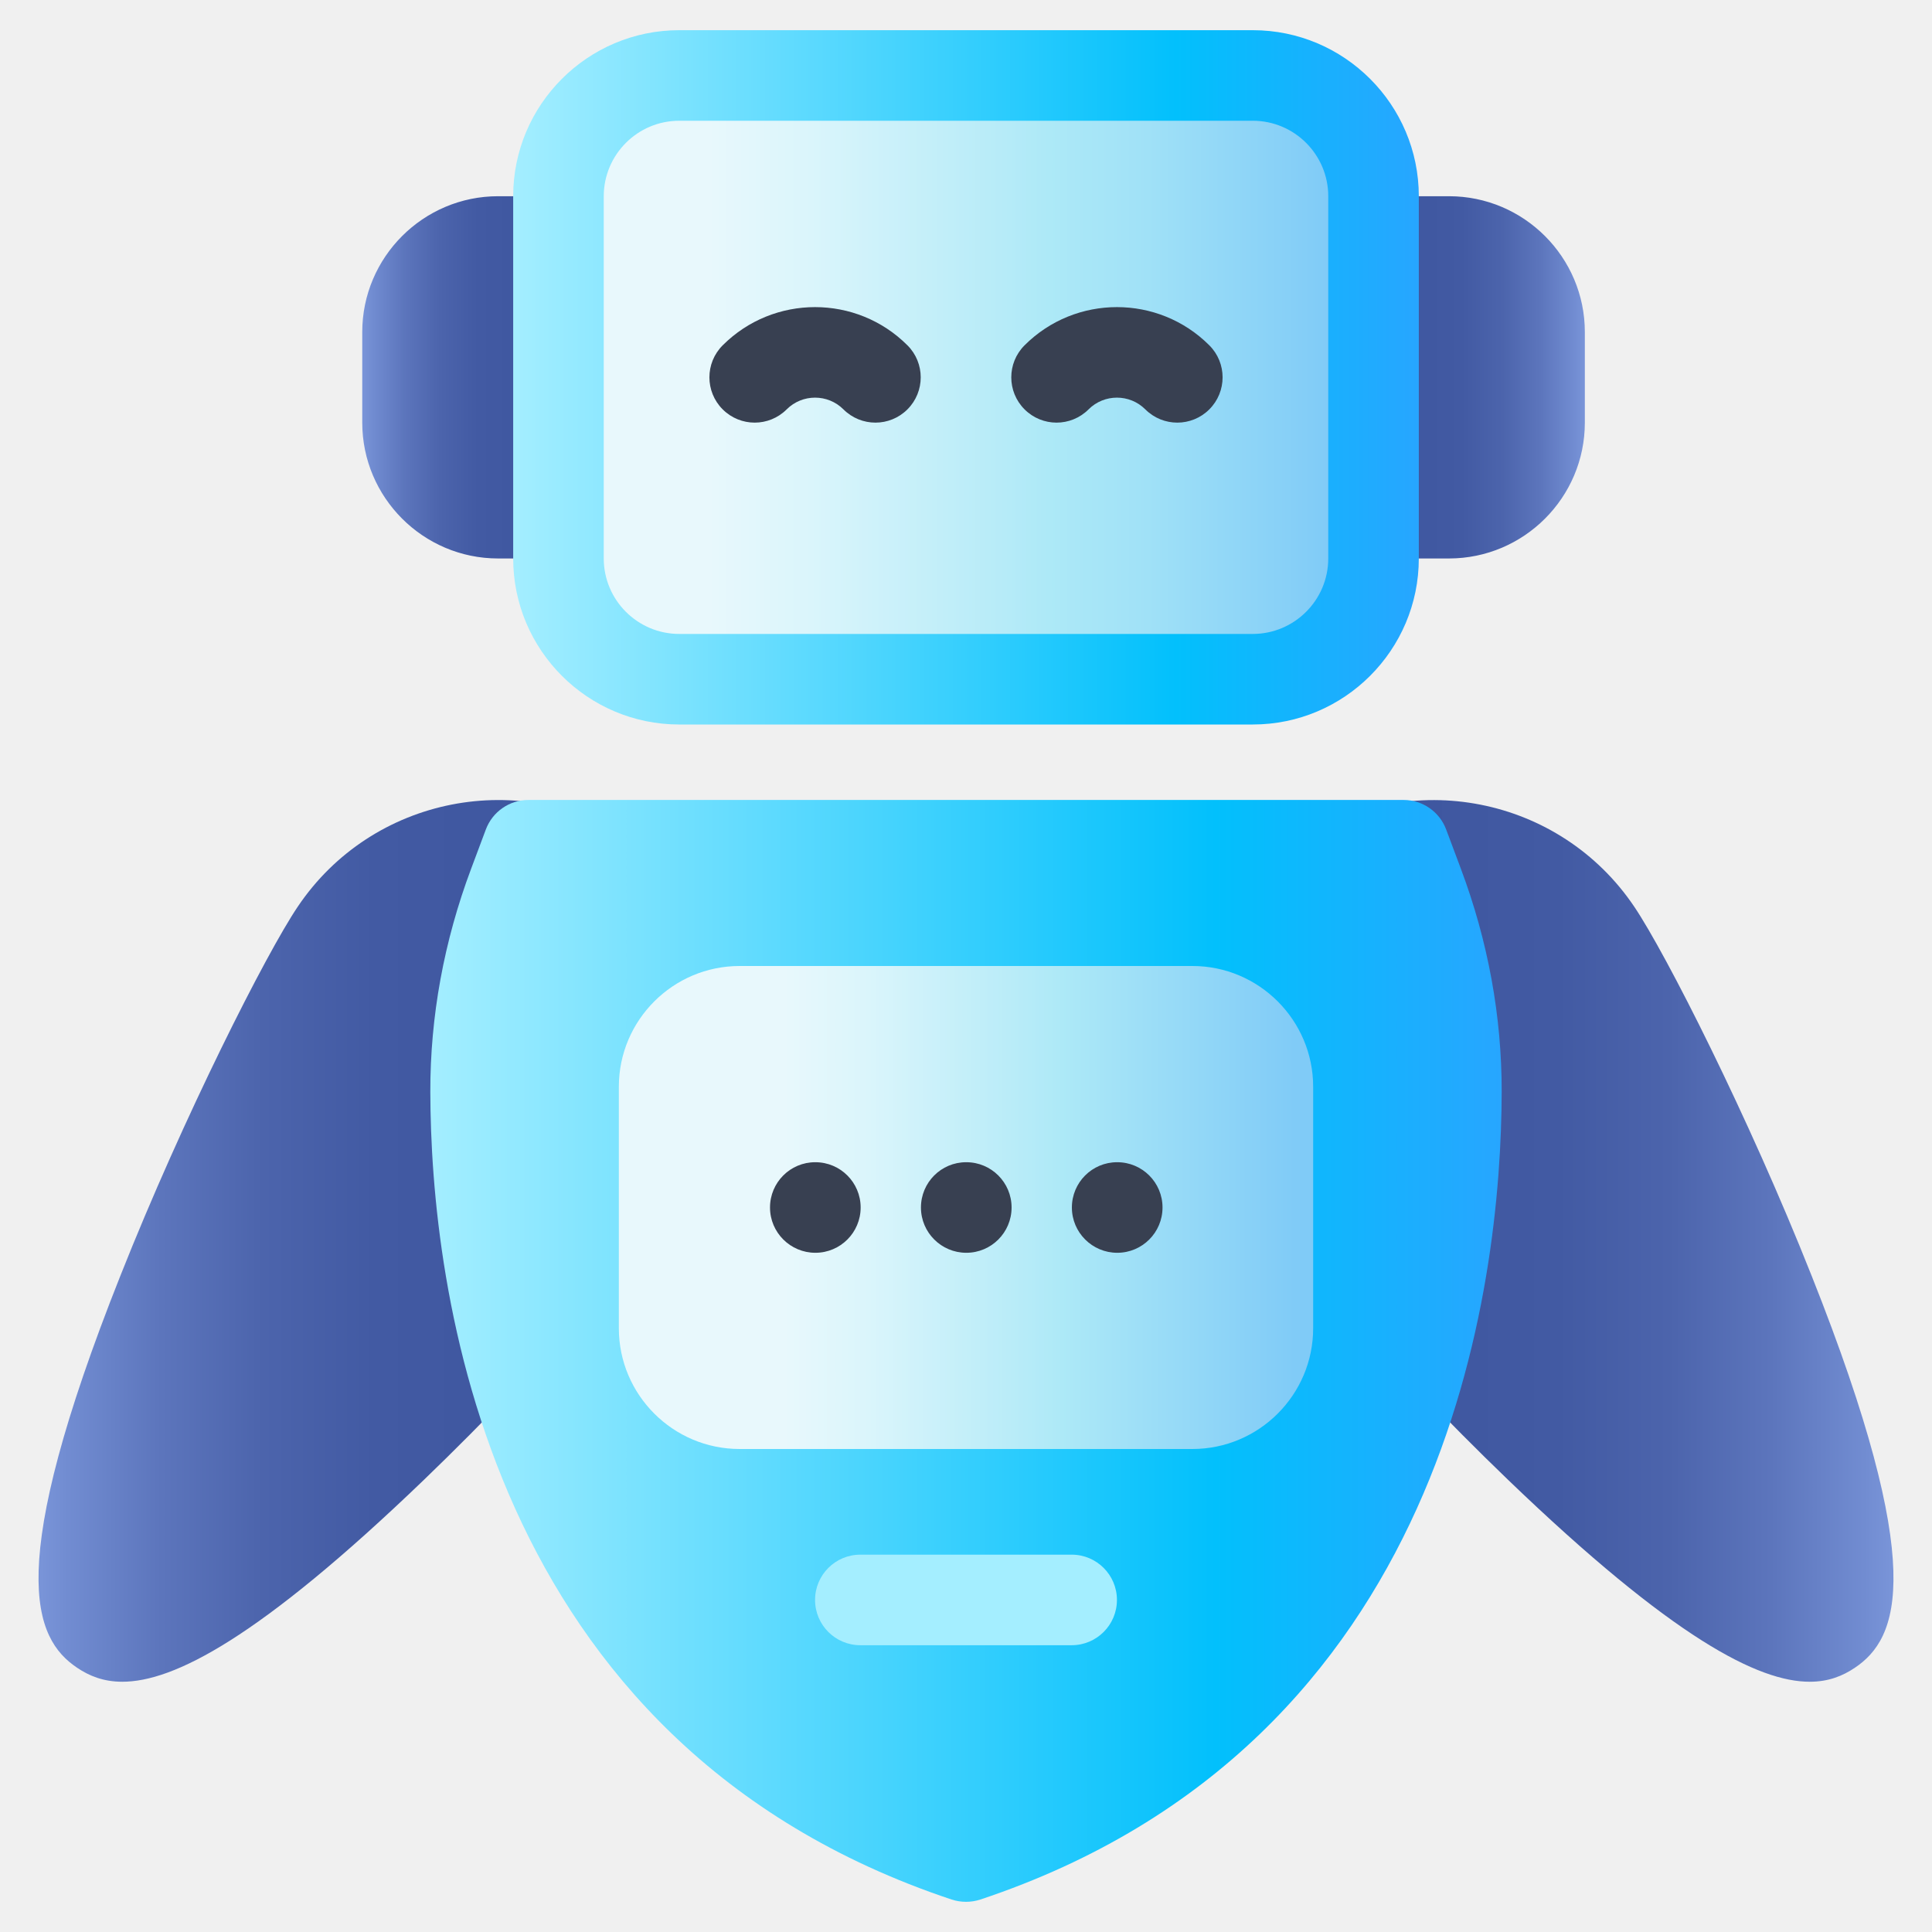
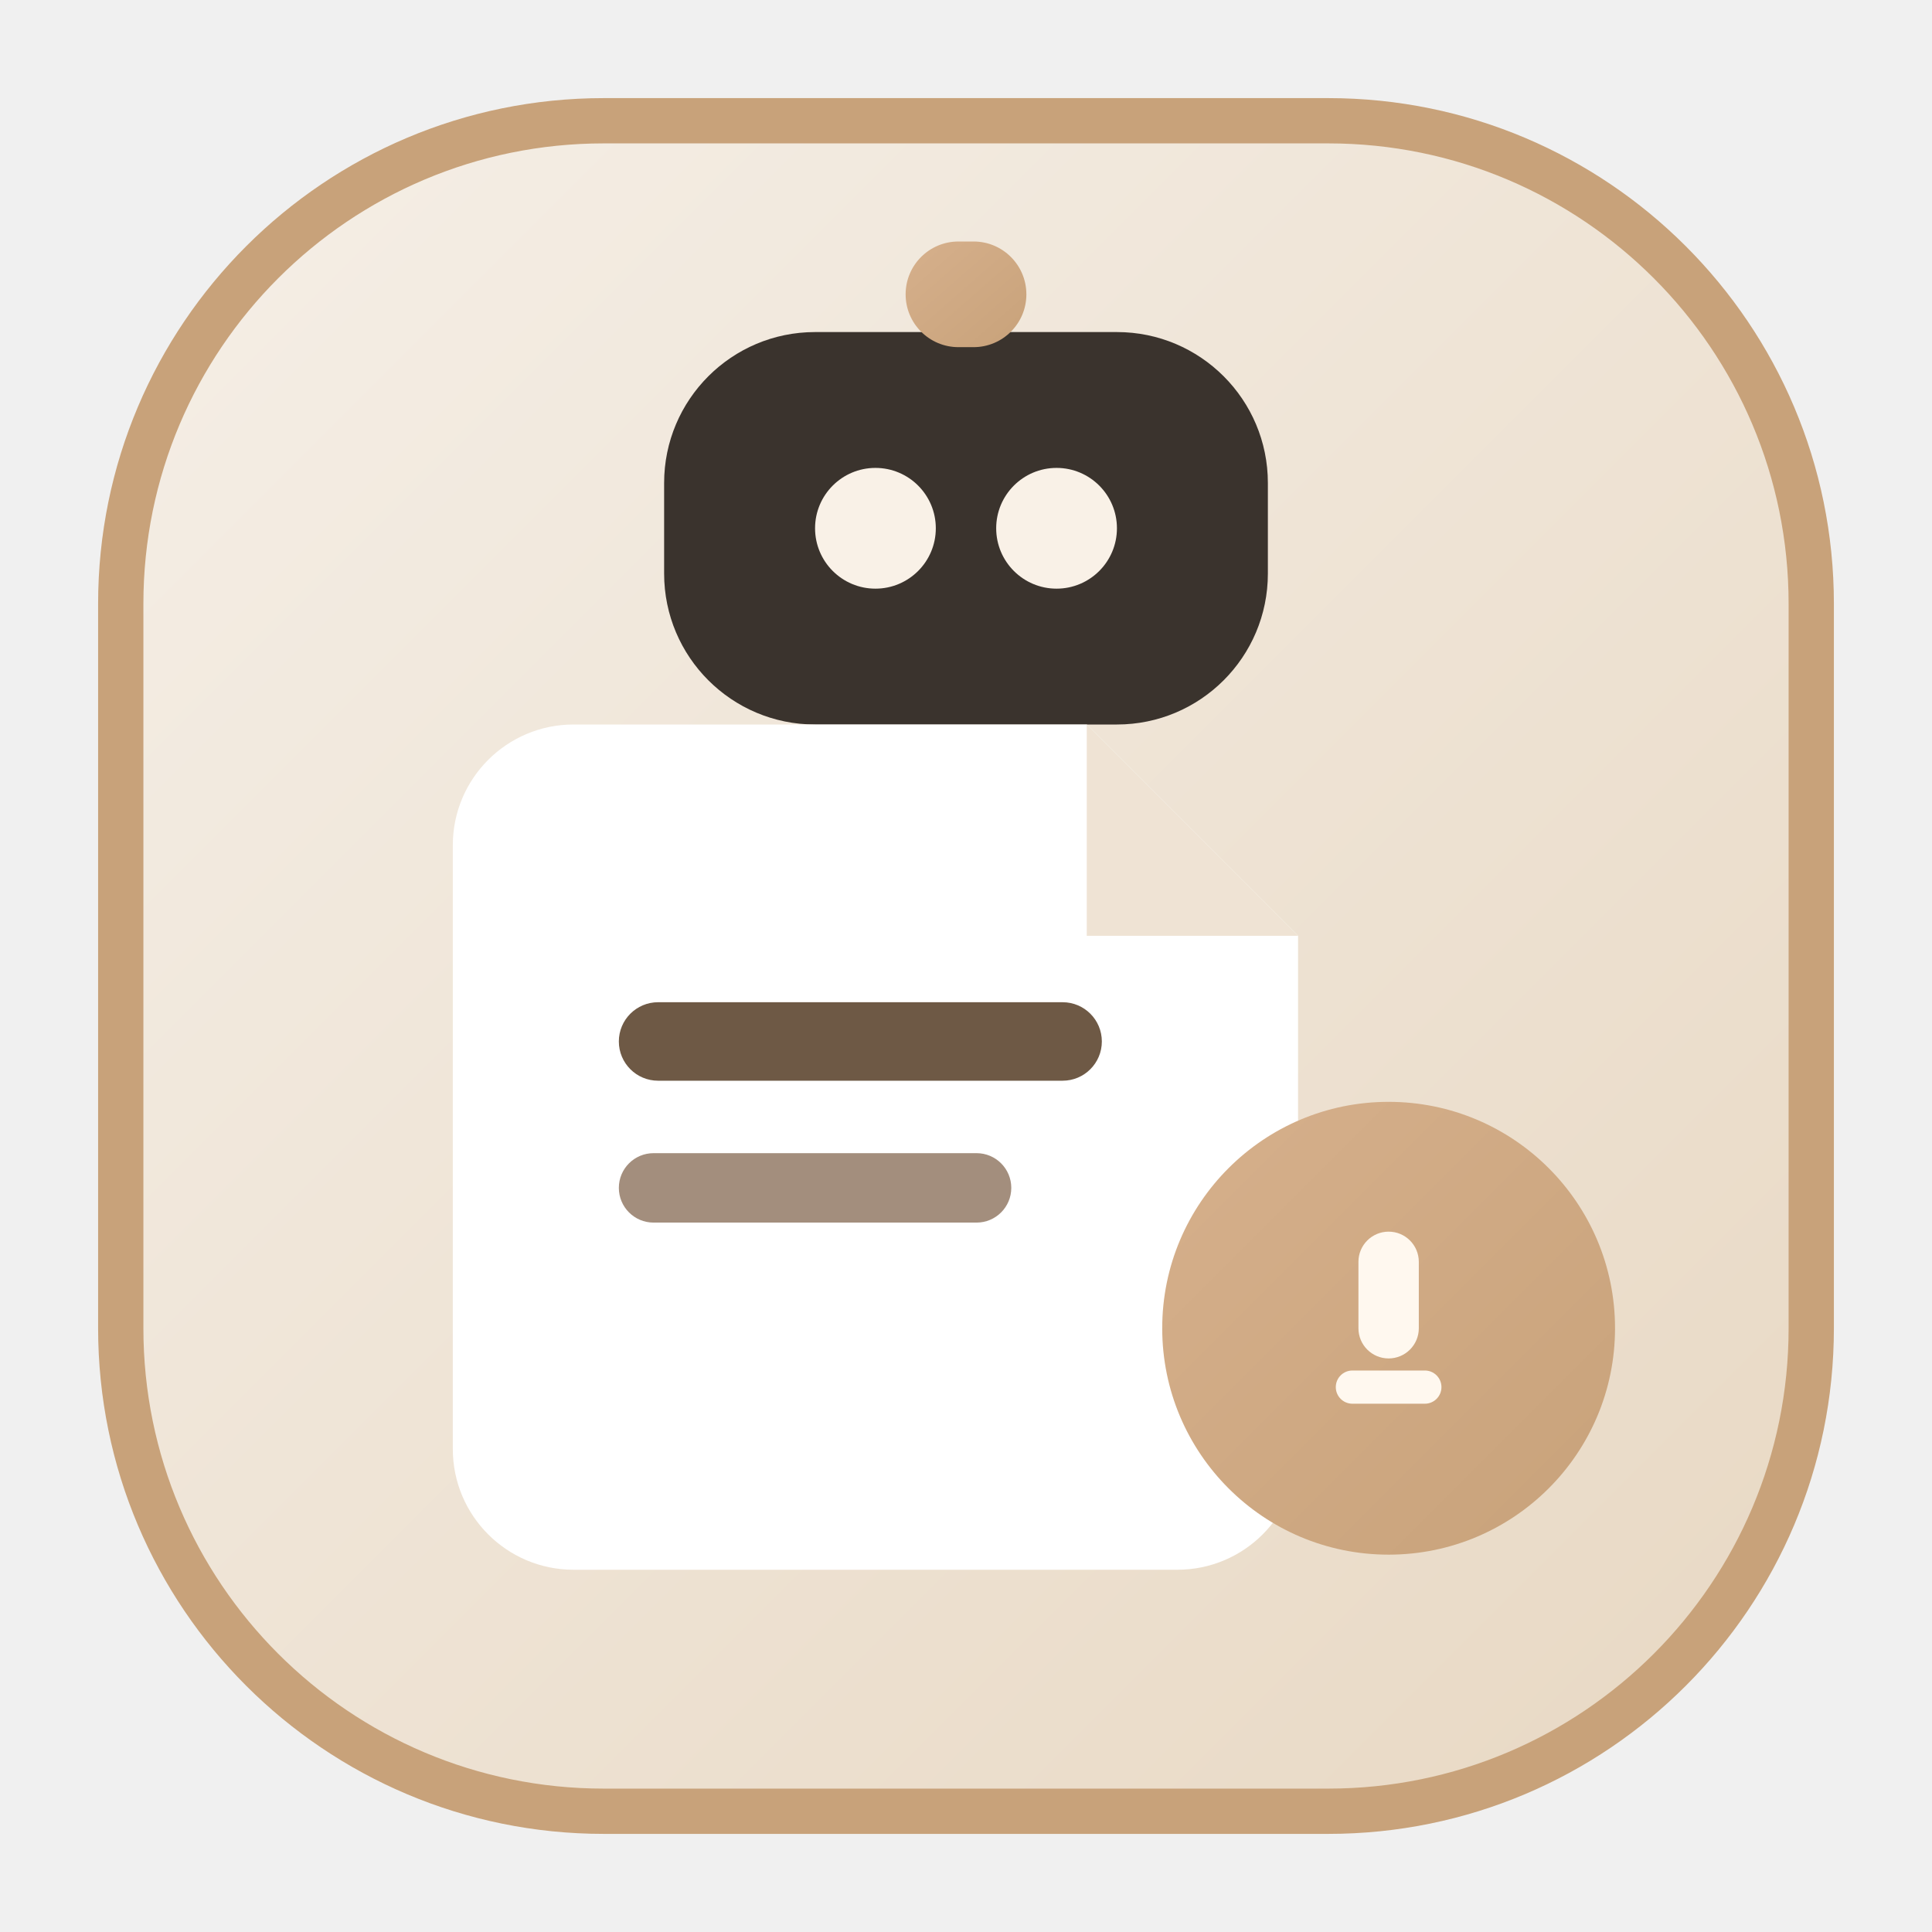
- <svg xmlns="http://www.w3.org/2000/svg" enable-background="new 0 0 128 128" viewBox="0 0 128 128" id="robot">
-   <g id="Robot">
-     <linearGradient id="SVGID_1_" x1="2.553" x2="49.003" y1="82.212" y2="82.212" gradientUnits="userSpaceOnUse">
-       <stop offset=".004" stop-color="#7994d8" />
-       <stop offset=".037" stop-color="#728dd2" />
-       <stop offset=".175" stop-color="#5c75bc" />
-       <stop offset=".321" stop-color="#4c64ac" />
-       <stop offset=".48" stop-color="#425aa3" />
-       <stop offset=".677" stop-color="#3f57a0" />
-       <stop offset="1" stop-color="#2a428b" />
+ <svg xmlns="http://www.w3.org/2000/svg" viewBox="0 0 64 64" role="img" aria-label="ResuMentor favicon">
+   <defs>
+     <linearGradient id="bgf" x1="0" y1="0" x2="1" y2="1">
+       <stop offset="0%" stop-color="#f5efe7" />
+       <stop offset="100%" stop-color="#e8d8c3" />
    </linearGradient>
-     <path fill="url(#SVGID_1_)" d="M46.28,77.92c-1.04,1.55-3.54,4.61-6.81,8.27c-3.26,3.66-7.29,7.91-11.37,11.84    c-10.98,10.56-16.62,13.39-20,13.39c-1.25,0-2.19-0.39-2.98-0.92c-2.92-1.95-4.86-6.57,2.86-25.99    c4.18-10.54,9.65-21.33,11.74-24.43c4.92-7.33,14.88-9.28,22.2-4.36c3.55,2.38,5.96,6,6.78,10.2    C49.52,70.11,48.66,74.37,46.28,77.92z" />
-     <linearGradient id="SVGID_00000037665250852983880180000008501731919040347828_" x1="125.448" x2="78.996" y1="82.214" y2="82.214" gradientUnits="userSpaceOnUse">
-       <stop offset=".004" stop-color="#7994d8" />
-       <stop offset=".037" stop-color="#728dd2" />
-       <stop offset=".175" stop-color="#5c75bc" />
-       <stop offset=".321" stop-color="#4c64ac" />
-       <stop offset=".48" stop-color="#425aa3" />
-       <stop offset=".677" stop-color="#3f57a0" />
-       <stop offset="1" stop-color="#2a428b" />
+     <linearGradient id="acf" x1="0" y1="0" x2="1" y2="1">
+       <stop offset="0%" stop-color="#d6b08c" />
+       <stop offset="100%" stop-color="#c8a27a" />
    </linearGradient>
-     <path fill="url(#SVGID_00000037665250852983880180000008501731919040347828_)" d="M122.88,110.5    c-0.79,0.53-1.73,0.92-2.98,0.92c-3.38,0-9.02-2.83-20-13.39c-8.17-7.86-16.1-17.01-18.18-20.11c-2.39-3.55-3.24-7.81-2.42-12    c0.82-4.2,3.23-7.82,6.78-10.2c7.32-4.92,17.28-2.96,22.2,4.36c2.09,3.1,7.56,13.89,11.74,24.43    C127.74,103.93,125.8,108.55,122.88,110.5z" />
-     <linearGradient id="SVGID_00000115498514584707996070000000004506056504019588_" x1="28.51" x2="99.49" y1="89.5" y2="89.5" gradientUnits="userSpaceOnUse">
-       <stop offset="0" stop-color="#a4eeff" />
-       <stop offset=".732" stop-color="#02c0fc" />
-       <stop offset="1" stop-color="#27a6ff" />
-     </linearGradient>
-     <path fill="url(#SVGID_00000115498514584707996070000000004506056504019588_)" d="M99.49,72.35    c-0.03,12.64-3.45,43.13-34.54,53.5c-0.31,0.1-0.63,0.15-0.95,0.15s-0.64-0.05-0.95-0.15c-31.09-10.37-34.51-40.86-34.54-53.5    c-0.01-5,0.9-9.99,2.71-14.81l0.97-2.59C32.63,53.78,33.75,53,35,53h58c1.25,0,2.37,0.78,2.81,1.95l0.97,2.59    C98.59,62.36,99.5,67.35,99.49,72.35z" />
-     <path fill="#a4eeff" d="M71,109H57c-1.657,0-3-1.343-3-3s1.343-3,3-3h14c1.657,0,3,1.343,3,3S72.657,109,71,109z" />
-     <linearGradient id="SVGID_00000165226201402804741030000009924969639107559824_" x1="41" x2="87" y1="80" y2="80" gradientUnits="userSpaceOnUse">
-       <stop offset=".239" stop-color="#e8f8fc" />
-       <stop offset=".36" stop-color="#daf5fb" />
-       <stop offset=".586" stop-color="#b6ebf8" />
-       <stop offset=".638" stop-color="#ade9f7" />
-       <stop offset=".973" stop-color="#80cbf7" />
-     </linearGradient>
-     <path fill="url(#SVGID_00000165226201402804741030000009924969639107559824_)" d="M87,72v16c0,4.41-3.59,8-8,8H49    c-4.41,0-8-3.59-8-8V72c0-4.41,3.59-8,8-8h30C83.41,64,87,67.59,87,72z" />
-     <path fill="#384051" d="M54.02 83c-1.656 0-3.005-1.343-3.005-3s1.339-3 2.995-3h.01c1.657 0 3 1.343 3 3S55.677 83 54.02 83zM64.02 83c-1.656 0-3.005-1.343-3.005-3s1.339-3 2.995-3h.01c1.657 0 3 1.343 3 3S65.677 83 64.02 83zM74.02 83c-1.656 0-3.005-1.343-3.005-3s1.339-3 2.995-3h.01c1.657 0 3 1.343 3 3S75.677 83 74.02 83z" />
-     <linearGradient id="SVGID_00000130605711374076107870000015249482318722951330_" x1="24" x2="40" y1="25" y2="25" gradientUnits="userSpaceOnUse">
-       <stop offset=".004" stop-color="#7994d8" />
-       <stop offset=".037" stop-color="#728dd2" />
-       <stop offset=".175" stop-color="#5c75bc" />
-       <stop offset=".321" stop-color="#4c64ac" />
-       <stop offset=".48" stop-color="#425aa3" />
-       <stop offset=".677" stop-color="#3f57a0" />
-       <stop offset="1" stop-color="#2a428b" />
-     </linearGradient>
-     <path fill="url(#SVGID_00000130605711374076107870000015249482318722951330_)" d="M40,16v18c0,1.66-1.34,3-3,3h-4    c-4.96,0-9-4.04-9-9v-6c0-4.96,4.04-9,9-9h4C38.66,13,40,14.34,40,16z" />
-     <linearGradient id="SVGID_00000178182704844409589370000010886034167370162591_" x1="105" x2="88" y1="25" y2="25" gradientUnits="userSpaceOnUse">
-       <stop offset=".004" stop-color="#7994d8" />
-       <stop offset=".037" stop-color="#728dd2" />
-       <stop offset=".175" stop-color="#5c75bc" />
-       <stop offset=".321" stop-color="#4c64ac" />
-       <stop offset=".48" stop-color="#425aa3" />
-       <stop offset=".677" stop-color="#3f57a0" />
-       <stop offset="1" stop-color="#2a428b" />
-     </linearGradient>
-     <path fill="url(#SVGID_00000178182704844409589370000010886034167370162591_)" d="M105,22v6c0,4.96-4.04,9-9,9h-5    c-1.66,0-3-1.34-3-3V16c0-1.66,1.34-3,3-3h5C100.96,13,105,17.04,105,22z" />
-     <path fill="#a4eeff" d="M83,45H45c-4.418,0-8-3.582-8-8V13c0-4.418,3.582-8,8-8h38c4.418,0,8,3.582,8,8v24     C91,41.418,87.418,45,83,45z" />
-     <linearGradient id="SVGID_00000178171766272013311660000015988237369344128702_" x1="37" x2="91" y1="25" y2="25" gradientUnits="userSpaceOnUse">
-       <stop offset=".184" stop-color="#e8f8fc" />
-       <stop offset=".31" stop-color="#daf5fb" />
-       <stop offset=".547" stop-color="#b6ebf8" />
-       <stop offset=".601" stop-color="#ade9f7" />
-       <stop offset=".723" stop-color="#a0e1f7" />
-       <stop offset=".943" stop-color="#80cbf7" />
-     </linearGradient>
-     <path fill="url(#SVGID_00000178171766272013311660000015988237369344128702_)" d="M83,45H45c-4.418,0-8-3.582-8-8V13     c0-4.418,3.582-8,8-8h38c4.418,0,8,3.582,8,8v24C91,41.418,87.418,45,83,45z" />
-     <path fill="#384051" d="M58 28c-.768 0-1.535-.293-2.121-.879-1.037-1.035-2.721-1.035-3.758 0-1.172 1.172-3.07 1.172-4.242 0-1.172-1.171-1.172-3.071 0-4.242 3.375-3.376 8.867-3.376 12.242 0 1.172 1.171 1.172 3.071 0 4.242C59.535 27.707 58.768 28 58 28zM78 28c-.768 0-1.535-.293-2.121-.879-1.037-1.035-2.721-1.035-3.758 0-1.172 1.172-3.07 1.172-4.242 0-1.172-1.171-1.172-3.071 0-4.242 3.375-3.376 8.867-3.376 12.242 0 1.172 1.171 1.172 3.071 0 4.242C79.535 27.707 78.768 28 78 28z" />
-     <linearGradient id="SVGID_00000105416539124481619970000016277984274736748699_" x1="34" x2="94" y1="25" y2="25" gradientUnits="userSpaceOnUse">
-       <stop offset="0" stop-color="#a4eeff" />
-       <stop offset=".732" stop-color="#02c0fc" />
-       <stop offset="1" stop-color="#27a6ff" />
-     </linearGradient>
-     <path fill="url(#SVGID_00000105416539124481619970000016277984274736748699_)" d="M83,48H45c-6.065,0-11-4.935-11-11V13    c0-6.065,4.935-11,11-11h38c6.065,0,11,4.935,11,11v24C94,43.065,89.065,48,83,48z M45,8c-2.757,0-5,2.243-5,5v24    c0,2.757,2.243,5,5,5h38c2.757,0,5-2.243,5-5V13c0-2.757-2.243-5-5-5H45z" />
-   </g>
+   </defs>
+   <rect x="4" y="4" width="56" height="56" rx="16" fill="url(#bgf)" stroke="#c8a27a" stroke-width="1.5" />
+   <rect x="22" y="11" width="20" height="13" rx="5" fill="#3a332d" />
+   <circle cx="29" cy="17.5" r="2" fill="#f9f1e7" />
+   <circle cx="35" cy="17.5" r="2" fill="#f9f1e7" />
+   <rect x="30" y="8" width="4" height="3.5" rx="1.75" fill="url(#acf)" />
+   <path d="M19 24h17l7 7v17a4 4 0 0 1-4 4H19a4 4 0 0 1-4-4V28a4 4 0 0 1 4-4z" fill="#ffffff" />
+   <path d="M36 24v7h7z" fill="#efe3d4" />
+   <rect x="20.5" y="33.2" width="16" height="2.6" rx="1.3" fill="#6e5945" />
+   <rect x="20.5" y="38.2" width="13" height="2.3" rx="1.15" fill="#8f7560" opacity="0.82" />
+   <circle cx="46" cy="44" r="7.5" fill="url(#acf)" />
+   <rect x="45" y="40.8" width="2" height="4.2" rx="1" fill="#fff8ef" />
+   <rect x="44.25" y="45.4" width="3.5" height="1.1" rx="0.55" fill="#fff8ef" />
</svg>
